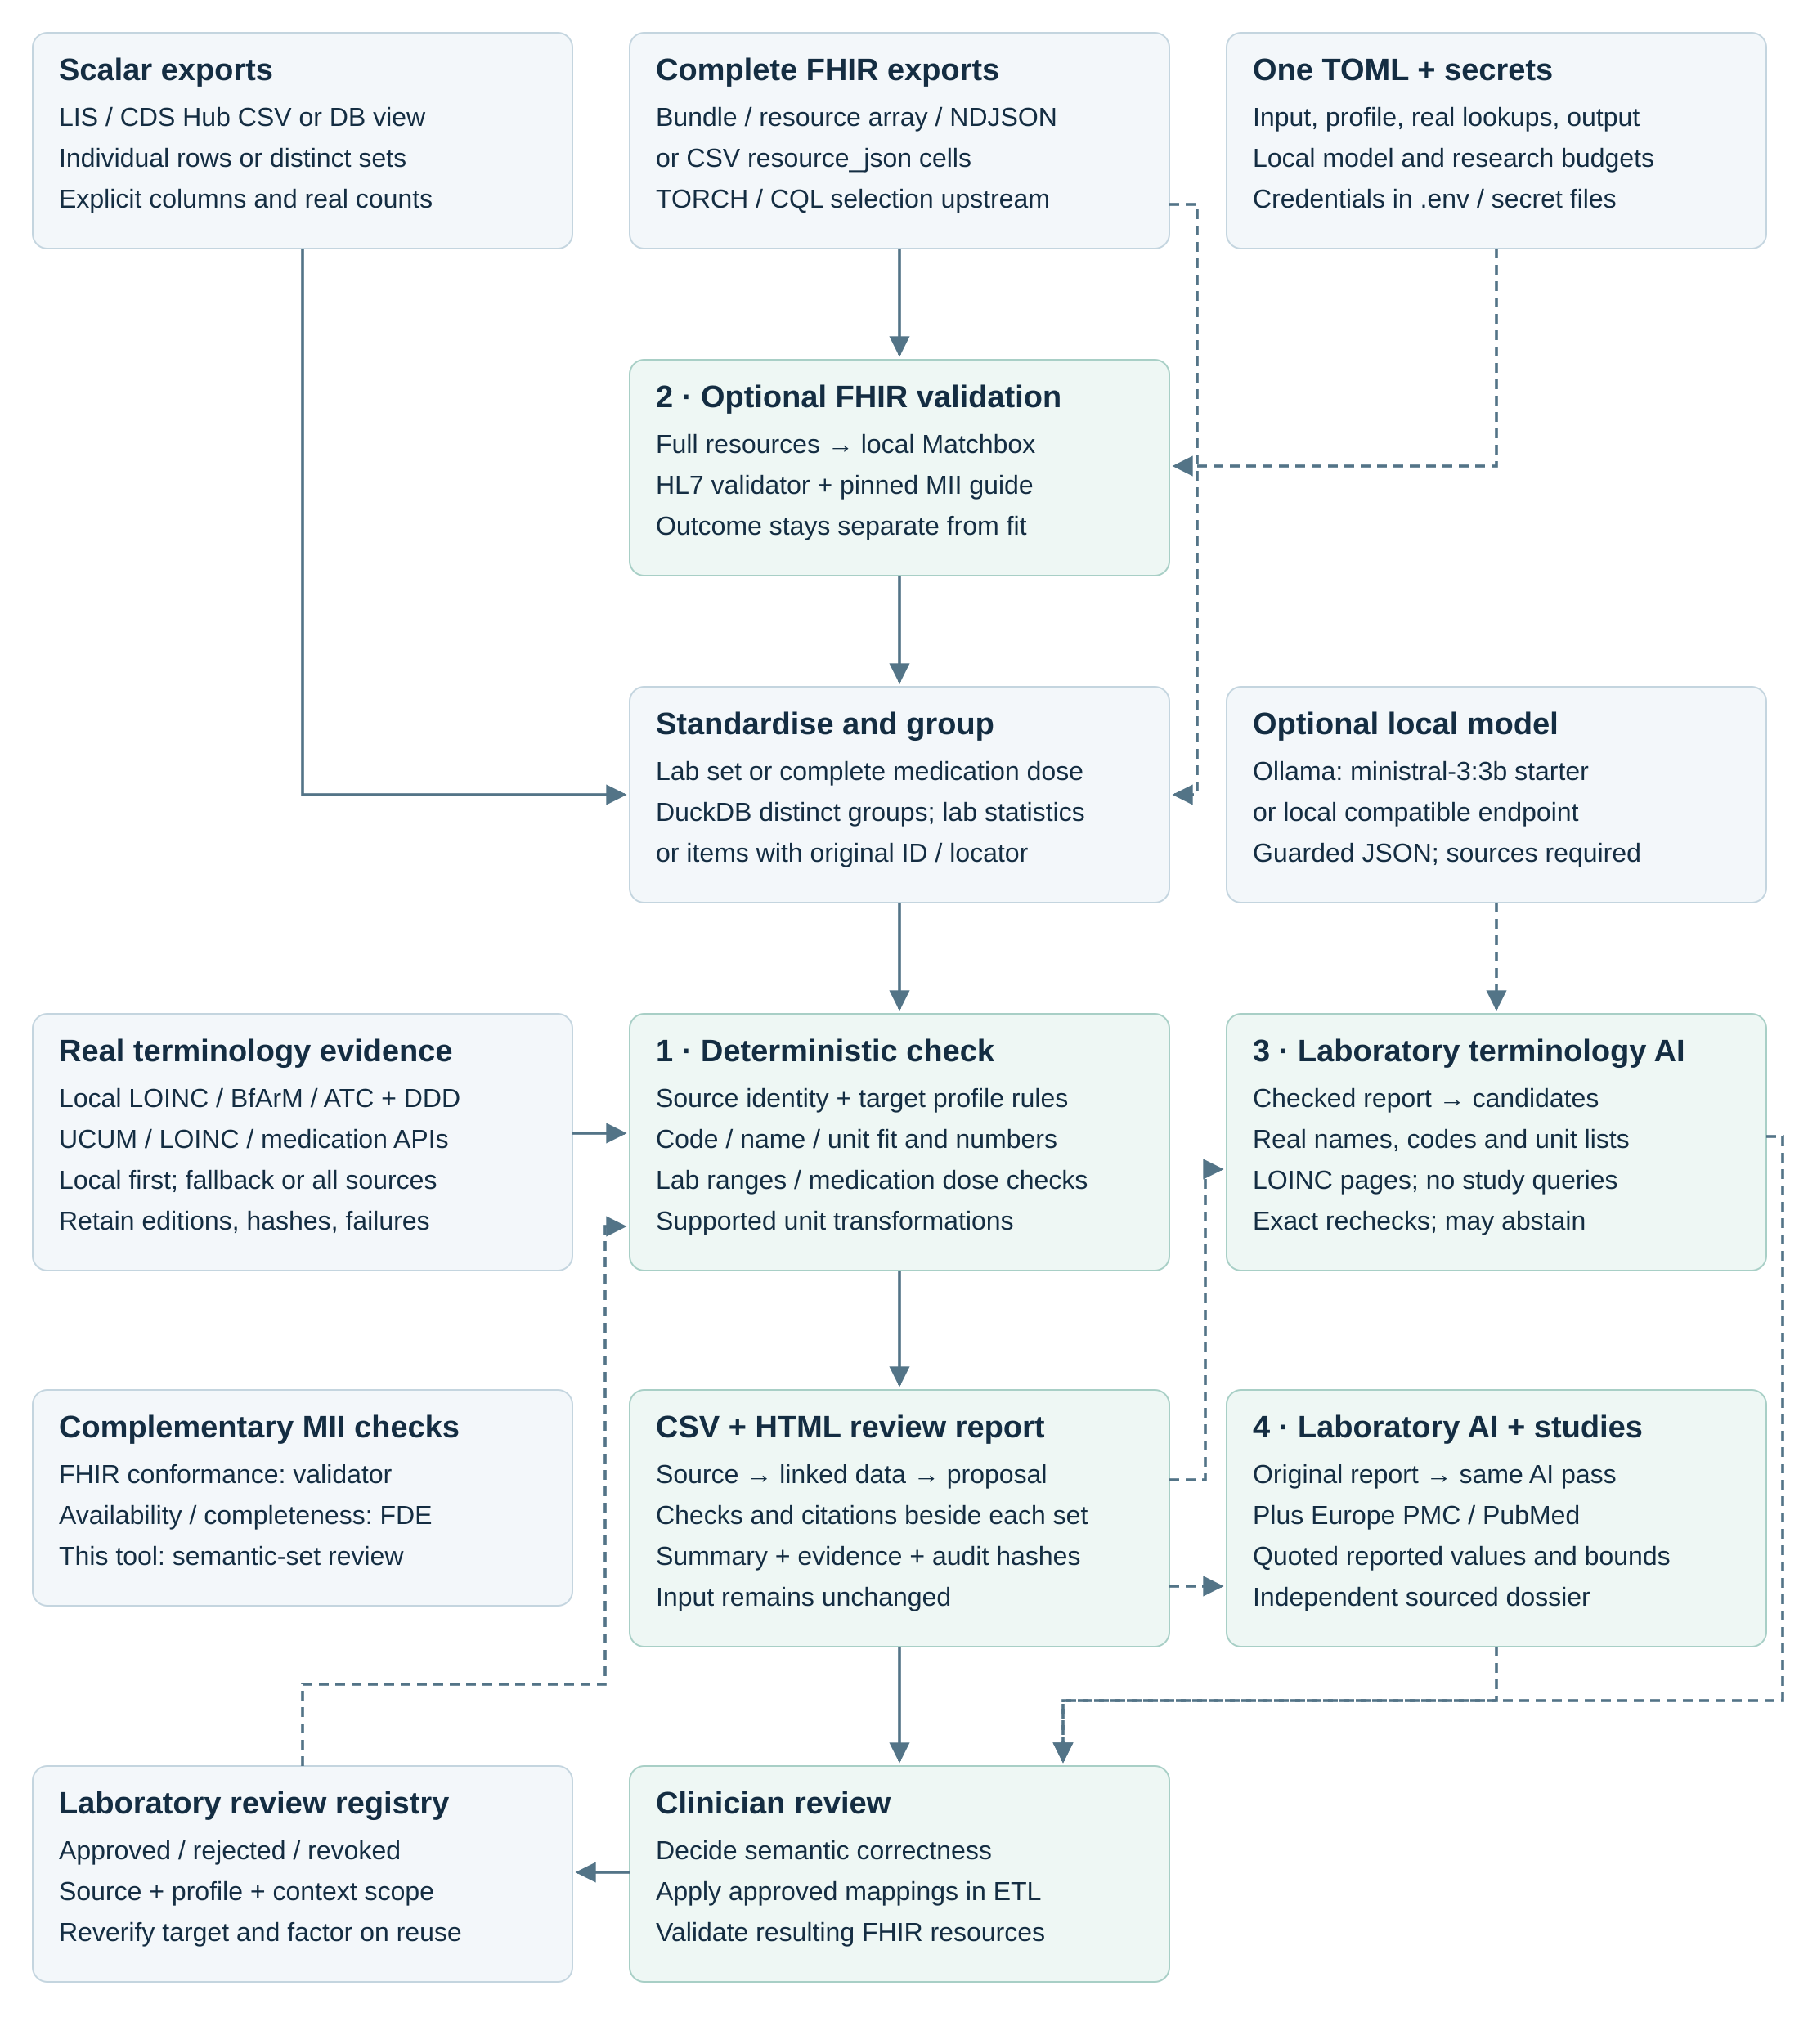
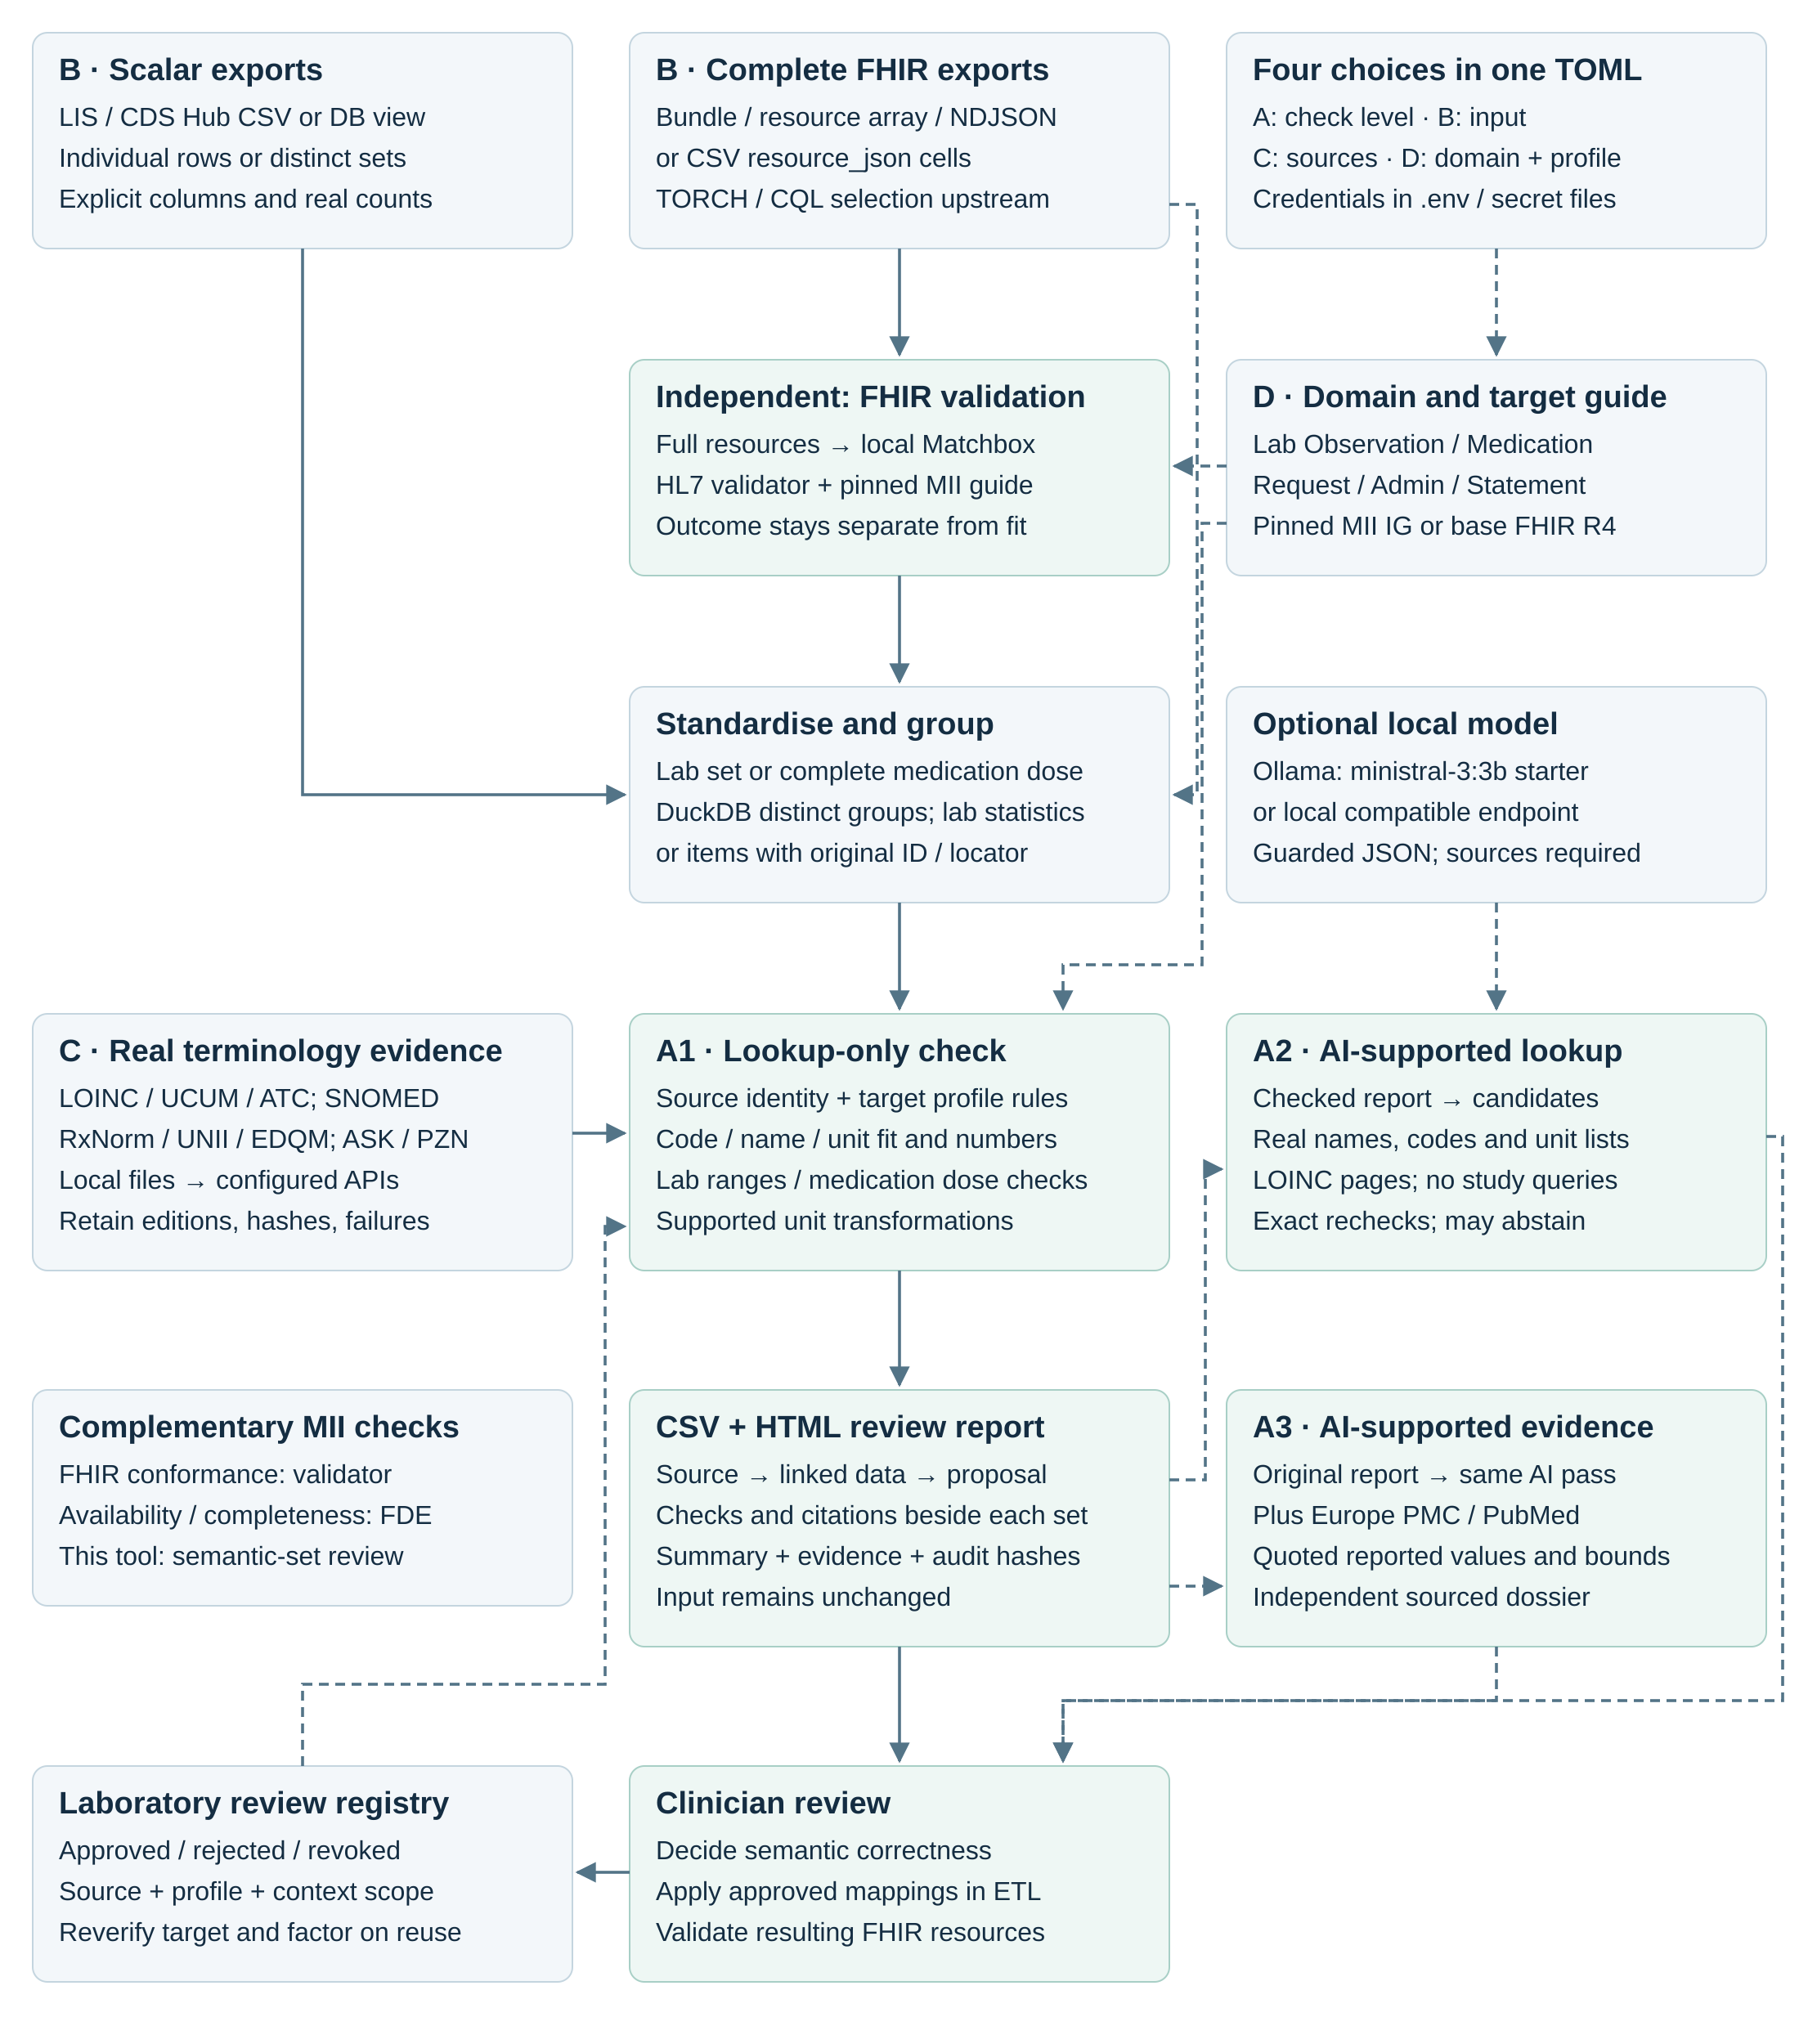
<svg xmlns="http://www.w3.org/2000/svg" width="1100" height="1250" viewBox="0 0 1100 1250" role="img" aria-labelledby="title desc">
  <defs>
    <marker id="arrow" viewBox="0 0 10 10" refX="9" refY="5" markerWidth="7" markerHeight="7" orient="auto-start-reverse">
      <path d="M0 0 L10 5 L0 10z" fill="#537487" />
    </marker>
  </defs>
  <style>text{font-family:Arial,sans-serif;fill:#142d42}.heading{font-size:19px;font-weight:700}.body{font-size:17px}.label{font-size:14px;fill:#526978}</style>
  <rect width="1100" height="100%" fill="white" />
  <g data-node="SCALAR">
    <rect x="20" y="20" width="330" height="132" rx="9" fill="#f3f7fa" stroke="#c4d5df" />
-     <text x="36" y="49" class="heading">Scalar exports</text>
+     <text x="36" y="49" class="heading">B · Scalar exports</text>
    <text x="36" y="77" class="body" style="font-size:16px">LIS / CDS Hub CSV or DB view</text>
    <text x="36" y="102" class="body" style="font-size:16px">Individual rows or distinct sets</text>
    <text x="36" y="127" class="body" style="font-size:16px">Explicit columns and real counts</text>
  </g>
  <g data-node="FHIR">
    <rect x="385" y="20" width="330" height="132" rx="9" fill="#f3f7fa" stroke="#c4d5df" />
-     <text x="401" y="49" class="heading">Complete FHIR exports</text>
+     <text x="401" y="49" class="heading">B · Complete FHIR exports</text>
    <text x="401" y="77" class="body" style="font-size:16px">Bundle / resource array / NDJSON</text>
    <text x="401" y="102" class="body" style="font-size:16px">or CSV resource_json cells</text>
    <text x="401" y="127" class="body" style="font-size:16px">TORCH / CQL selection upstream</text>
  </g>
  <g data-node="CONFIG">
    <rect x="750" y="20" width="330" height="132" rx="9" fill="#f3f7fa" stroke="#c4d5df" />
-     <text x="766" y="49" class="heading">One TOML + secrets</text>
-     <text x="766" y="77" class="body" style="font-size:16px">Input, profile, real lookups, output</text>
-     <text x="766" y="102" class="body" style="font-size:16px">Local model and research budgets</text>
+     <text x="766" y="49" class="heading">Four choices in one TOML</text>
+     <text x="766" y="77" class="body" style="font-size:16px">A: check level · B: input</text>
+     <text x="766" y="102" class="body" style="font-size:16px">C: sources · D: domain + profile</text>
    <text x="766" y="127" class="body" style="font-size:16px">Credentials in .env / secret files</text>
  </g>
  <g data-node="VALIDATE">
    <rect x="385" y="220" width="330" height="132" rx="9" fill="#eef7f4" stroke="#a8cfc6" />
-     <text x="401" y="249" class="heading">2 · Optional FHIR validation</text>
+     <text x="401" y="249" class="heading">Independent: FHIR validation</text>
    <text x="401" y="277" class="body" style="font-size:16px">Full resources → local Matchbox</text>
    <text x="401" y="302" class="body" style="font-size:16px">HL7 validator + pinned MII guide</text>
    <text x="401" y="327" class="body" style="font-size:16px">Outcome stays separate from fit</text>
+   </g>
+   <g data-node="DOMAIN">
+     <rect x="750" y="220" width="330" height="132" rx="9" fill="#f3f7fa" stroke="#c4d5df" />
+     <text x="766" y="249" class="heading">D · Domain and target guide</text>
+     <text x="766" y="277" class="body" style="font-size:16px">Lab Observation / Medication</text>
+     <text x="766" y="302" class="body" style="font-size:16px">Request / Admin / Statement</text>
+     <text x="766" y="327" class="body" style="font-size:16px">Pinned MII IG or base FHIR R4</text>
  </g>
  <g data-node="NORMAL">
    <rect x="385" y="420" width="330" height="132" rx="9" fill="#f3f7fa" stroke="#c4d5df" />
    <text x="401" y="449" class="heading">Standardise and group</text>
    <text x="401" y="477" class="body" style="font-size:16px">Lab set or complete medication dose</text>
    <text x="401" y="502" class="body" style="font-size:16px">DuckDB distinct groups; lab statistics</text>
    <text x="401" y="527" class="body" style="font-size:16px">or items with original ID / locator</text>
  </g>
  <g data-node="SOURCES">
    <rect x="20" y="620" width="330" height="157" rx="9" fill="#f3f7fa" stroke="#c4d5df" />
-     <text x="36" y="649" class="heading">Real terminology evidence</text>
-     <text x="36" y="677" class="body" style="font-size:16px">Local LOINC / BfArM / ATC + DDD</text>
-     <text x="36" y="702" class="body" style="font-size:16px">UCUM / LOINC / medication APIs</text>
-     <text x="36" y="727" class="body" style="font-size:16px">Local first; fallback or all sources</text>
+     <text x="36" y="649" class="heading">C · Real terminology evidence</text>
+     <text x="36" y="677" class="body" style="font-size:16px">LOINC / UCUM / ATC; SNOMED</text>
+     <text x="36" y="702" class="body" style="font-size:16px">RxNorm / UNII / EDQM; ASK / PZN</text>
+     <text x="36" y="727" class="body" style="font-size:16px">Local files → configured APIs</text>
    <text x="36" y="752" class="body" style="font-size:16px">Retain editions, hashes, failures</text>
  </g>
  <g data-node="CHECK">
    <rect x="385" y="620" width="330" height="157" rx="9" fill="#eef7f4" stroke="#a8cfc6" />
-     <text x="401" y="649" class="heading">1 · Deterministic check</text>
+     <text x="401" y="649" class="heading">A1 · Lookup-only check</text>
    <text x="401" y="677" class="body" style="font-size:16px">Source identity + target profile rules</text>
    <text x="401" y="702" class="body" style="font-size:16px">Code / name / unit fit and numbers</text>
    <text x="401" y="727" class="body" style="font-size:16px">Lab ranges / medication dose checks</text>
    <text x="401" y="752" class="body" style="font-size:16px">Supported unit transformations</text>
  </g>
  <g data-node="MODEL">
    <rect x="750" y="420" width="330" height="132" rx="9" fill="#f3f7fa" stroke="#c4d5df" />
    <text x="766" y="449" class="heading">Optional local model</text>
    <text x="766" y="477" class="body" style="font-size:16px">Ollama: ministral-3:3b starter</text>
    <text x="766" y="502" class="body" style="font-size:16px">or local compatible endpoint</text>
    <text x="766" y="527" class="body" style="font-size:16px">Guarded JSON; sources required</text>
  </g>
  <g data-node="AI">
    <rect x="750" y="620" width="330" height="157" rx="9" fill="#eef7f4" stroke="#a8cfc6" />
-     <text x="766" y="649" class="heading">3 · Laboratory terminology AI</text>
+     <text x="766" y="649" class="heading">A2 · AI-supported lookup</text>
    <text x="766" y="677" class="body" style="font-size:16px">Checked report → candidates</text>
    <text x="766" y="702" class="body" style="font-size:16px">Real names, codes and unit lists</text>
    <text x="766" y="727" class="body" style="font-size:16px">LOINC pages; no study queries</text>
    <text x="766" y="752" class="body" style="font-size:16px">Exact rechecks; may abstain</text>
  </g>
  <g data-node="OUTPUT">
    <rect x="385" y="850" width="330" height="157" rx="9" fill="#eef7f4" stroke="#a8cfc6" />
    <text x="401" y="879" class="heading">CSV + HTML review report</text>
    <text x="401" y="907" class="body" style="font-size:16px">Source → linked data → proposal</text>
    <text x="401" y="932" class="body" style="font-size:16px">Checks and citations beside each set</text>
    <text x="401" y="957" class="body" style="font-size:16px">Summary + evidence + audit hashes</text>
    <text x="401" y="982" class="body" style="font-size:16px">Input remains unchanged</text>
  </g>
  <g data-node="STUDIES">
    <rect x="750" y="850" width="330" height="157" rx="9" fill="#eef7f4" stroke="#a8cfc6" />
-     <text x="766" y="879" class="heading">4 · Laboratory AI + studies</text>
+     <text x="766" y="879" class="heading">A3 · AI-supported evidence</text>
    <text x="766" y="907" class="body" style="font-size:16px">Original report → same AI pass</text>
    <text x="766" y="932" class="body" style="font-size:16px">Plus Europe PMC / PubMed</text>
    <text x="766" y="957" class="body" style="font-size:16px">Quoted reported values and bounds</text>
    <text x="766" y="982" class="body" style="font-size:16px">Independent sourced dossier</text>
  </g>
  <g data-node="REGISTRY">
    <rect x="20" y="1080" width="330" height="132" rx="9" fill="#f3f7fa" stroke="#c4d5df" />
    <text x="36" y="1109" class="heading">Laboratory review registry</text>
    <text x="36" y="1137" class="body" style="font-size:16px">Approved / rejected / revoked</text>
    <text x="36" y="1162" class="body" style="font-size:16px">Source + profile + context scope</text>
    <text x="36" y="1187" class="body" style="font-size:16px">Reverify target and factor on reuse</text>
  </g>
  <g data-node="EXPERT">
    <rect x="385" y="1080" width="330" height="132" rx="9" fill="#eef7f4" stroke="#a8cfc6" />
    <text x="401" y="1109" class="heading">Clinician review</text>
    <text x="401" y="1137" class="body" style="font-size:16px">Decide semantic correctness</text>
    <text x="401" y="1162" class="body" style="font-size:16px">Apply approved mappings in ETL</text>
    <text x="401" y="1187" class="body" style="font-size:16px">Validate resulting FHIR resources</text>
  </g>
  <g data-node="MII">
    <rect x="20" y="850" width="330" height="132" rx="9" fill="#f3f7fa" stroke="#c4d5df" />
    <text x="36" y="879" class="heading">Complementary MII checks</text>
    <text x="36" y="907" class="body" style="font-size:16px">FHIR conformance: validator</text>
    <text x="36" y="932" class="body" style="font-size:16px">Availability / completeness: FDE</text>
    <text x="36" y="957" class="body" style="font-size:16px">This tool: semantic-set review</text>
  </g>
  <path data-edge="SCALAR-NORMAL" d="M185 152 V486 H382" fill="none" stroke="#537487" stroke-width="1.8" marker-end="url(#arrow)" />
  <path data-edge="FHIR-VALIDATE" d="M550 152 V217" fill="none" stroke="#537487" stroke-width="1.8" marker-end="url(#arrow)" />
  <path data-edge="FHIR-NORMAL" d="M715 125 H732 V486 H718" fill="none" stroke="#537487" stroke-width="1.8" stroke-dasharray="6 4" marker-end="url(#arrow)" />
-   <path data-edge="CONFIG-VALIDATE" d="M915 152 V285 H718" fill="none" stroke="#537487" stroke-width="1.8" stroke-dasharray="6 4" marker-end="url(#arrow)" />
+   <path data-edge="CONFIG-DOMAIN" d="M915 152 V217" fill="none" stroke="#537487" stroke-width="1.8" stroke-dasharray="6 4" marker-end="url(#arrow)" />
+   <path data-edge="DOMAIN-VALIDATE" d="M750 285 H718" fill="none" stroke="#537487" stroke-width="1.8" stroke-dasharray="6 4" marker-end="url(#arrow)" />
+   <path data-edge="DOMAIN-CHECK" d="M750 320 H735 V590 H650 V617" fill="none" stroke="#537487" stroke-width="1.8" stroke-dasharray="6 4" marker-end="url(#arrow)" />
  <path data-edge="VALIDATE-NORMAL" d="M550 352 V417" fill="none" stroke="#537487" stroke-width="1.8" marker-end="url(#arrow)" />
  <path data-edge="NORMAL-CHECK" d="M550 552 V617" fill="none" stroke="#537487" stroke-width="1.8" marker-end="url(#arrow)" />
  <path data-edge="SOURCES-CHECK" d="M350 693 H382" fill="none" stroke="#537487" stroke-width="1.8" marker-end="url(#arrow)" />
  <path data-edge="CHECK-OUTPUT" d="M550 777 V847" fill="none" stroke="#537487" stroke-width="1.8" marker-end="url(#arrow)" />
  <path data-edge="MODEL-AI" d="M915 552 V617" fill="none" stroke="#537487" stroke-width="1.8" stroke-dasharray="6 4" marker-end="url(#arrow)" />
  <path data-edge="OUTPUT-AI" d="M715 905 H737 V715 H747" fill="none" stroke="#537487" stroke-width="1.8" stroke-dasharray="6 4" marker-end="url(#arrow)" />
  <path data-edge="OUTPUT-STUDIES" d="M715 970 H747" fill="none" stroke="#537487" stroke-width="1.8" stroke-dasharray="6 4" marker-end="url(#arrow)" />
  <path data-edge="OUTPUT-EXPERT" d="M550 1007 V1077" fill="none" stroke="#537487" stroke-width="1.8" marker-end="url(#arrow)" />
  <path data-edge="AI-EXPERT" d="M1080 695 H1090 V1040 H650 V1077" fill="none" stroke="#537487" stroke-width="1.8" stroke-dasharray="6 4" marker-end="url(#arrow)" />
  <path data-edge="STUDIES-EXPERT" d="M915 1007 V1040 H650 V1077" fill="none" stroke="#537487" stroke-width="1.8" stroke-dasharray="6 4" marker-end="url(#arrow)" />
  <path data-edge="EXPERT-REGISTRY" d="M385 1145 H353" fill="none" stroke="#537487" stroke-width="1.8" marker-end="url(#arrow)" />
  <path data-edge="REGISTRY-CHECK" d="M185 1080 V1030 H370 V750 H382" fill="none" stroke="#537487" stroke-width="1.8" stroke-dasharray="6 4" marker-end="url(#arrow)" />
</svg>
